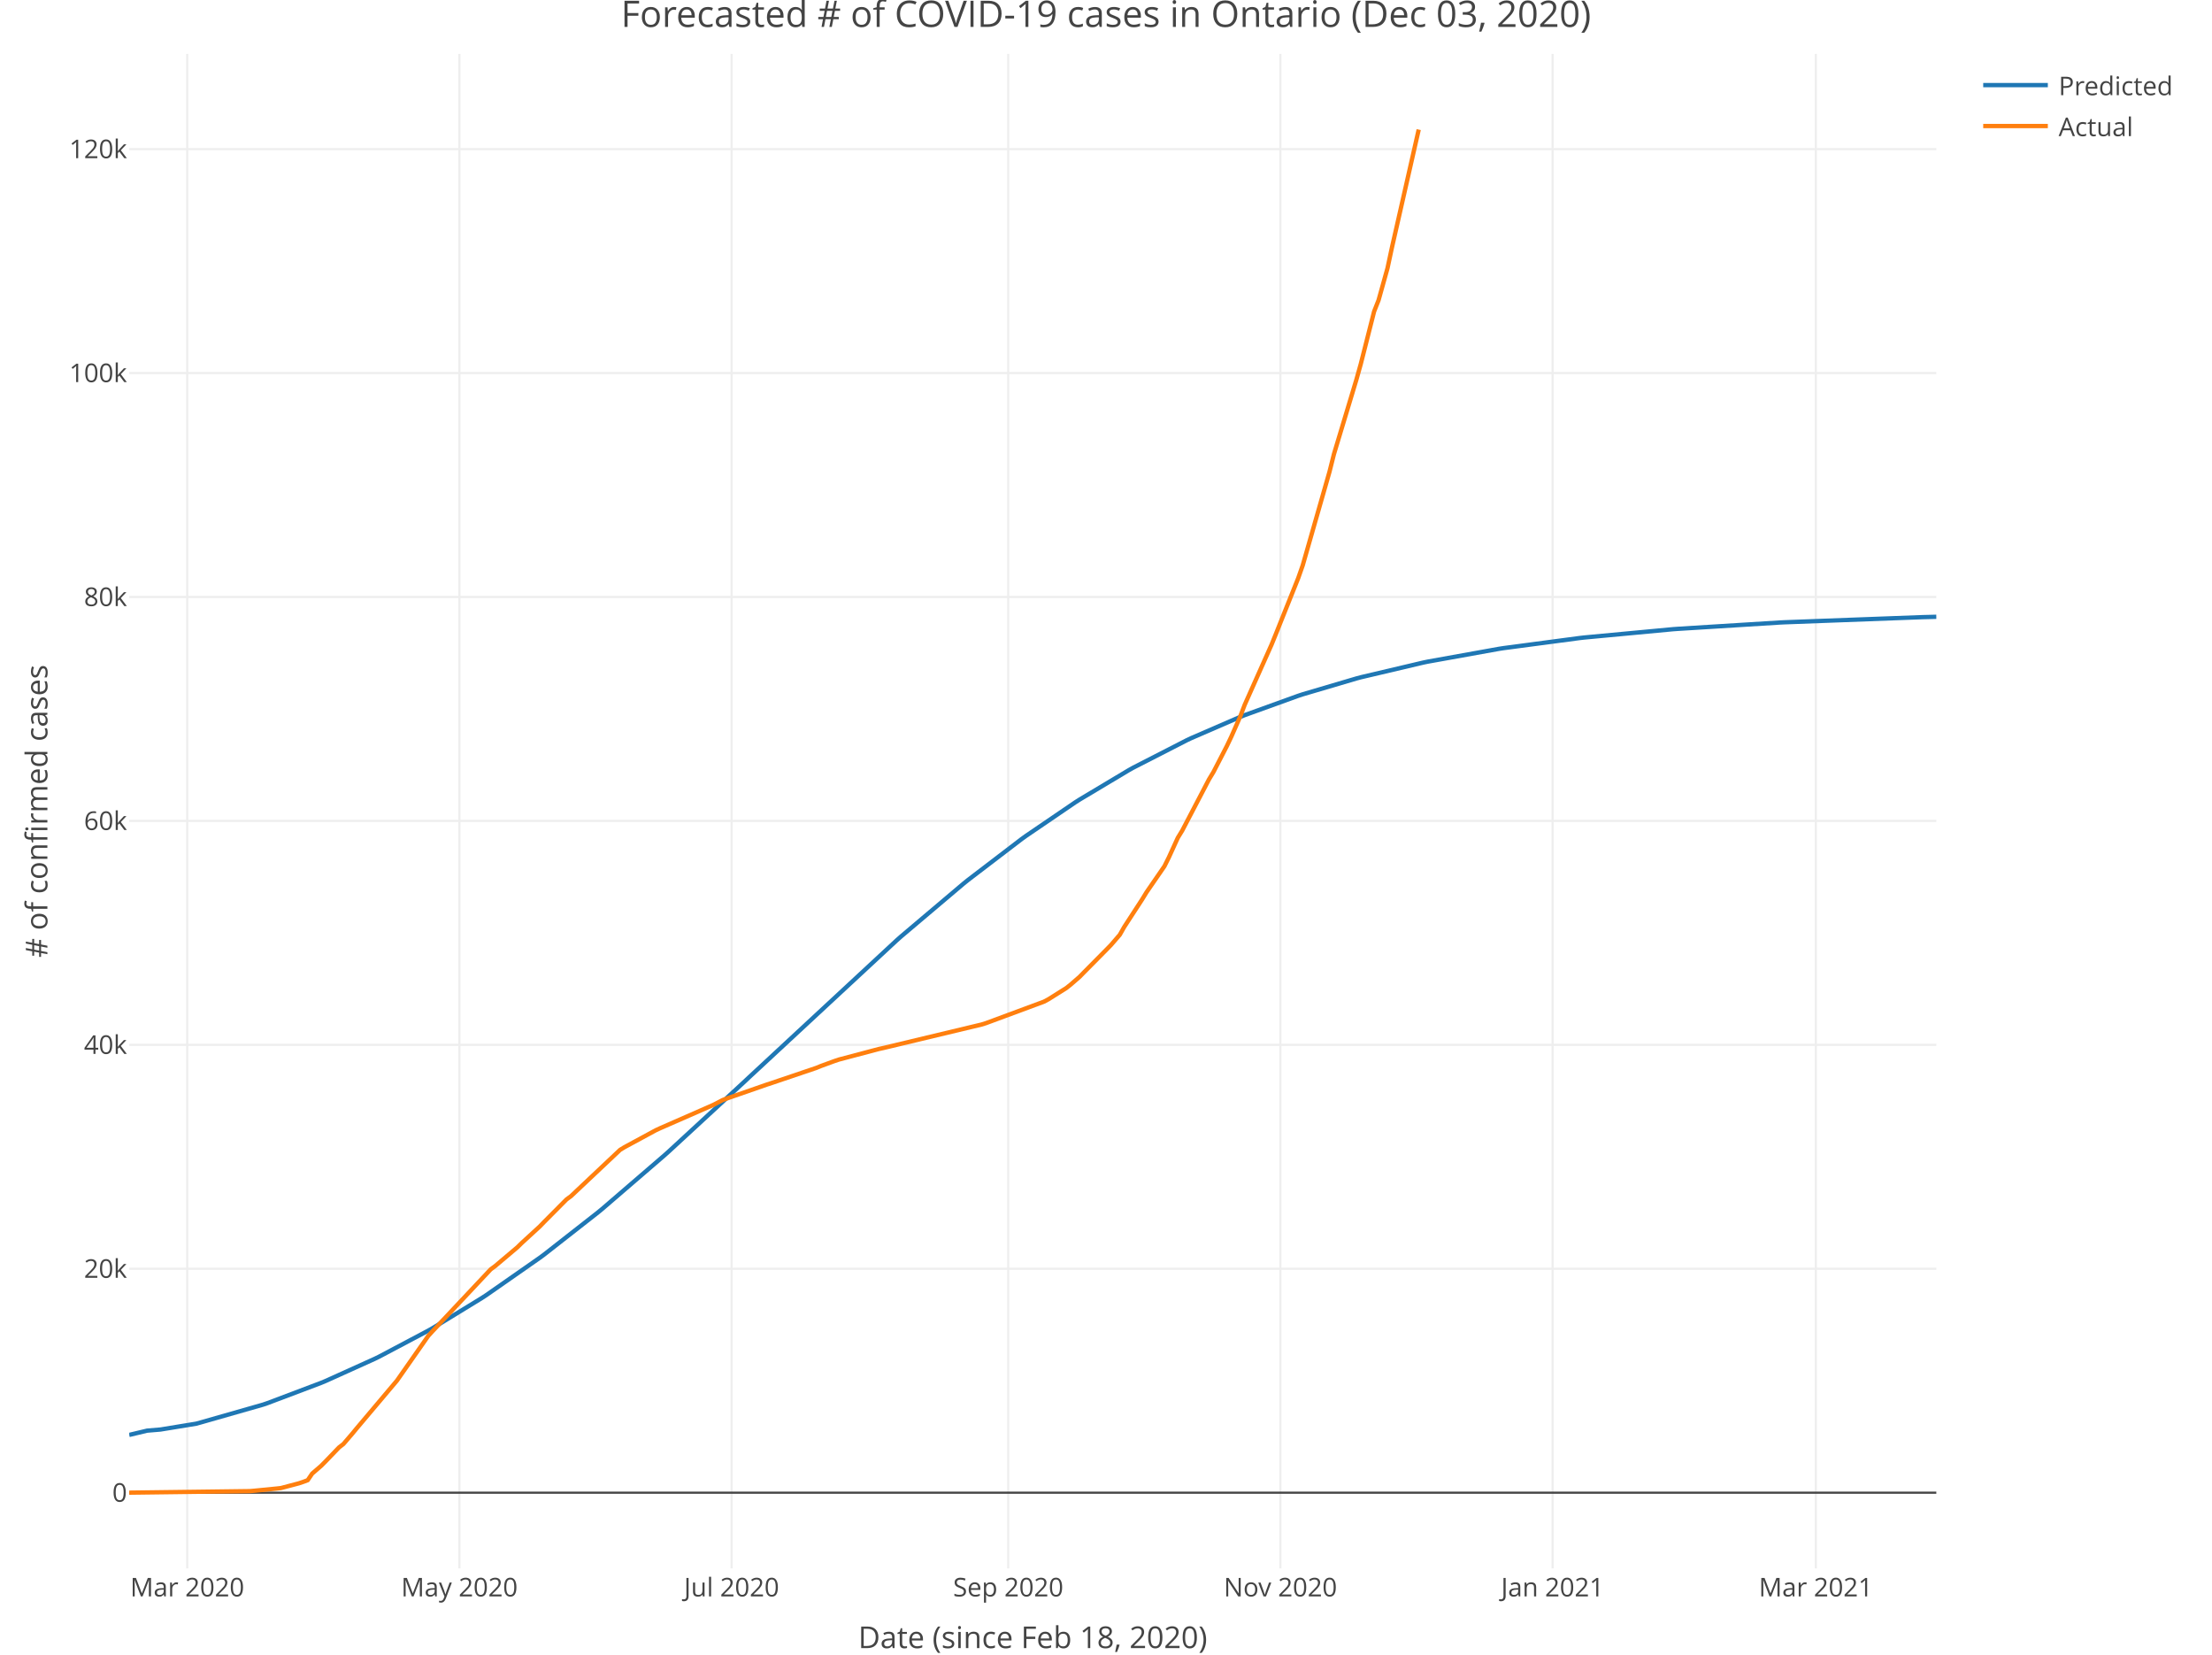
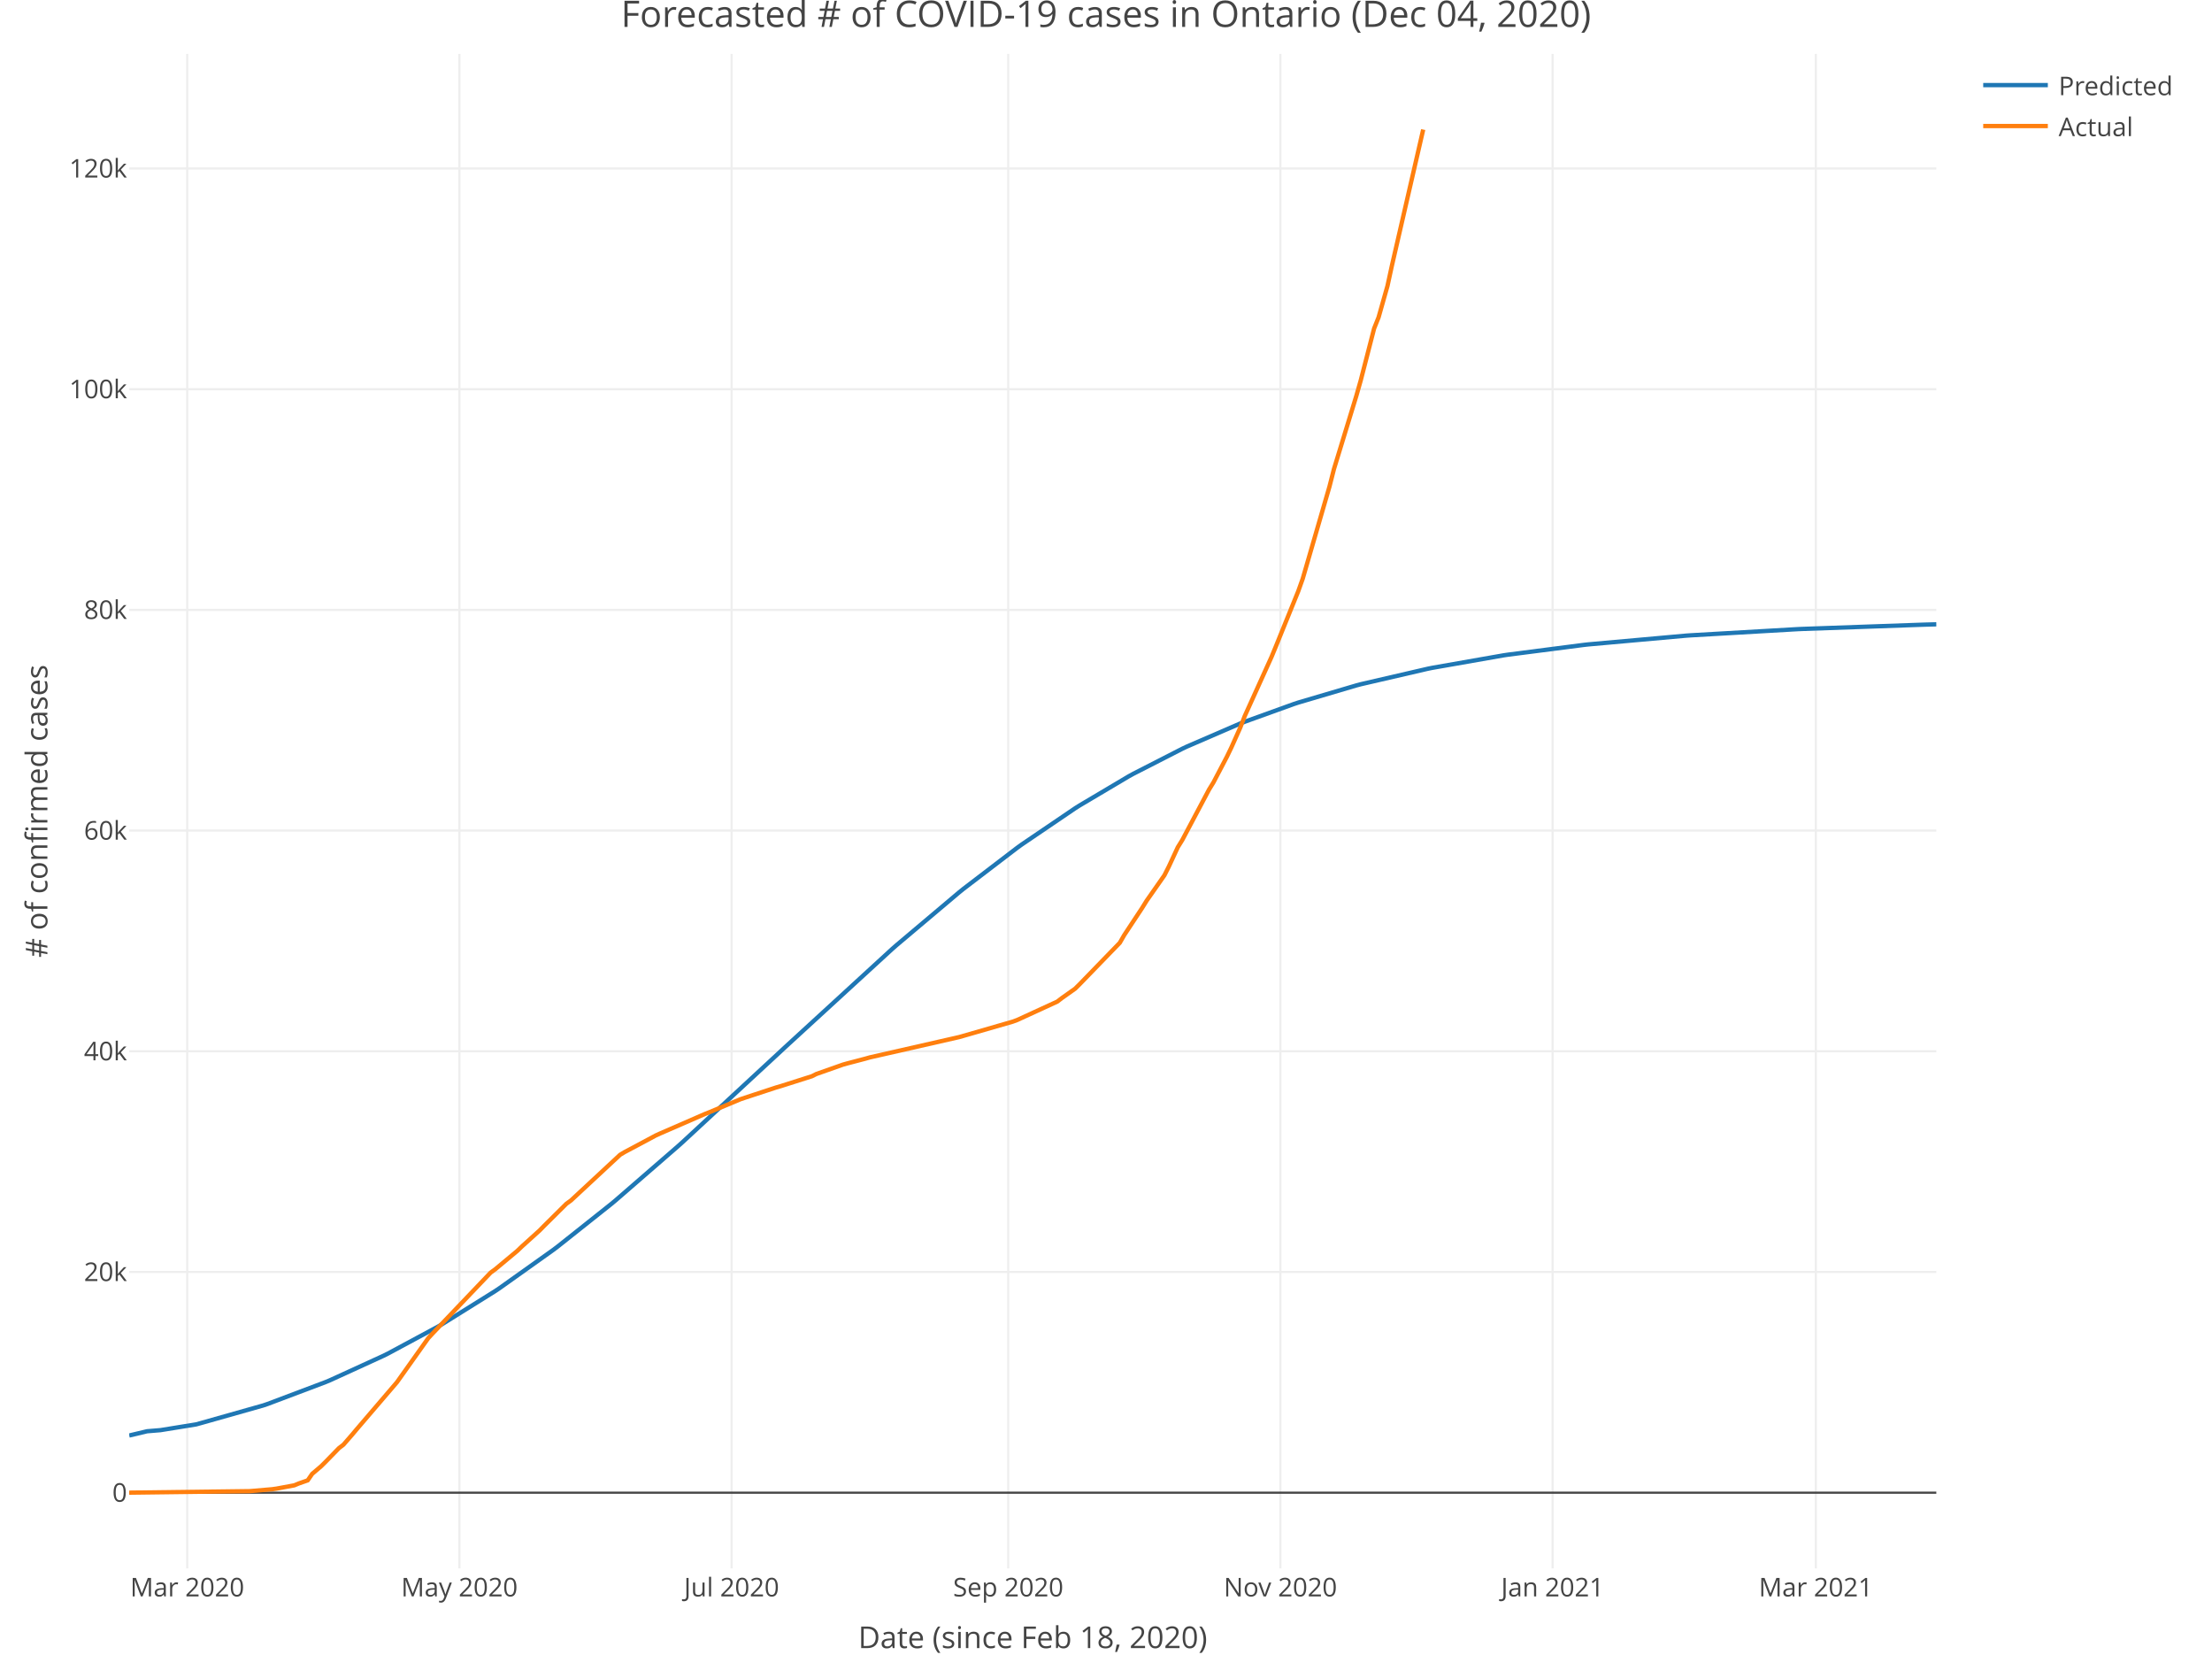
<svg xmlns="http://www.w3.org/2000/svg" class="main-svg" width="1027" height="768" style="" viewBox="0 0 1027 768">
  <rect x="0" y="0" width="1027" height="768" style="fill: rgb(255, 255, 255); fill-opacity: 1;" />
-   <defs id="defs-545c70">
+   <defs id="defs-d196d4">
    <g class="clips">
-       <clipPath id="clip545c70xyplot" class="plotclip">
+       <clipPath id="clipd196d4xyplot" class="plotclip">
        <rect width="839" height="703" />
      </clipPath>
-       <clipPath class="axesclip" id="clip545c70x">
+       <clipPath class="axesclip" id="clipd196d4x">
        <rect x="60" y="0" width="839" height="768" />
      </clipPath>
-       <clipPath class="axesclip" id="clip545c70y">
+       <clipPath class="axesclip" id="clipd196d4y">
        <rect x="0" y="25" width="1027" height="703" />
      </clipPath>
-       <clipPath class="axesclip" id="clip545c70xy">
+       <clipPath class="axesclip" id="clipd196d4xy">
        <rect x="60" y="25" width="839" height="703" />
      </clipPath>
    </g>
    <g class="gradients" />
  </defs>
  <g class="bglayer" />
  <g class="layer-below">
    <g class="imagelayer" />
    <g class="shapelayer" />
  </g>
  <g class="cartesianlayer">
    <g class="subplot xy">
      <g class="layer-subplot">
        <g class="shapelayer" />
        <g class="imagelayer" />
      </g>
      <g class="gridlayer">
        <g class="x">
          <path class="xgrid crisp" transform="translate(86.93,0)" d="M0,25v703" style="stroke: rgb(238, 238, 238); stroke-opacity: 1; stroke-width: 1px;" />
          <path class="xgrid crisp" transform="translate(213.3,0)" d="M0,25v703" style="stroke: rgb(238, 238, 238); stroke-opacity: 1; stroke-width: 1px;" />
          <path class="xgrid crisp" transform="translate(339.67,0)" d="M0,25v703" style="stroke: rgb(238, 238, 238); stroke-opacity: 1; stroke-width: 1px;" />
          <path class="xgrid crisp" transform="translate(468.11,0)" d="M0,25v703" style="stroke: rgb(238, 238, 238); stroke-opacity: 1; stroke-width: 1px;" />
          <path class="xgrid crisp" transform="translate(594.47,0)" d="M0,25v703" style="stroke: rgb(238, 238, 238); stroke-opacity: 1; stroke-width: 1px;" />
          <path class="xgrid crisp" transform="translate(720.84,0)" d="M0,25v703" style="stroke: rgb(238, 238, 238); stroke-opacity: 1; stroke-width: 1px;" />
          <path class="xgrid crisp" transform="translate(843.07,0)" d="M0,25v703" style="stroke: rgb(238, 238, 238); stroke-opacity: 1; stroke-width: 1px;" />
        </g>
        <g class="y">
-           <path class="ygrid crisp" transform="translate(0,588.92)" d="M60,0h839" style="stroke: rgb(238, 238, 238); stroke-opacity: 1; stroke-width: 1px;" />
-           <path class="ygrid crisp" transform="translate(0,484.98)" d="M60,0h839" style="stroke: rgb(238, 238, 238); stroke-opacity: 1; stroke-width: 1px;" />
-           <path class="ygrid crisp" transform="translate(0,381.04)" d="M60,0h839" style="stroke: rgb(238, 238, 238); stroke-opacity: 1; stroke-width: 1px;" />
-           <path class="ygrid crisp" transform="translate(0,277.1)" d="M60,0h839" style="stroke: rgb(238, 238, 238); stroke-opacity: 1; stroke-width: 1px;" />
-           <path class="ygrid crisp" transform="translate(0,173.16)" d="M60,0h839" style="stroke: rgb(238, 238, 238); stroke-opacity: 1; stroke-width: 1px;" />
-           <path class="ygrid crisp" transform="translate(0,69.22)" d="M60,0h839" style="stroke: rgb(238, 238, 238); stroke-opacity: 1; stroke-width: 1px;" />
+           <path class="ygrid crisp" transform="translate(0,590.41)" d="M60,0h839" style="stroke: rgb(238, 238, 238); stroke-opacity: 1; stroke-width: 1px;" />
+           <path class="ygrid crisp" transform="translate(0,487.97)" d="M60,0h839" style="stroke: rgb(238, 238, 238); stroke-opacity: 1; stroke-width: 1px;" />
+           <path class="ygrid crisp" transform="translate(0,385.53)" d="M60,0h839" style="stroke: rgb(238, 238, 238); stroke-opacity: 1; stroke-width: 1px;" />
+           <path class="ygrid crisp" transform="translate(0,283.09)" d="M60,0h839" style="stroke: rgb(238, 238, 238); stroke-opacity: 1; stroke-width: 1px;" />
+           <path class="ygrid crisp" transform="translate(0,180.65)" d="M60,0h839" style="stroke: rgb(238, 238, 238); stroke-opacity: 1; stroke-width: 1px;" />
+           <path class="ygrid crisp" transform="translate(0,78.21)" d="M60,0h839" style="stroke: rgb(238, 238, 238); stroke-opacity: 1; stroke-width: 1px;" />
        </g>
      </g>
      <g class="zerolinelayer">
        <path class="yzl zl crisp" transform="translate(0,692.86)" d="M60,0h839" style="stroke: rgb(68, 68, 68); stroke-opacity: 1; stroke-width: 1px;" />
      </g>
      <path class="xlines-below" />
      <path class="ylines-below" />
      <g class="overlines-below" />
      <g class="xaxislayer-below" />
      <g class="yaxislayer-below" />
      <g class="overaxes-below" />
-       <g class="plot" transform="translate(60, 25)" clip-path="url('#clip545c70xyplot')">
+       <g class="plot" transform="translate(60, 25)" clip-path="url('#clipd196d4xyplot')">
        <g class="scatterlayer mlayer">
-           <g class="trace scatter trace91fd87" style="stroke-miterlimit: 2; opacity: 1;">
+           <g class="trace scatter trace754a5b" style="stroke-miterlimit: 2; opacity: 1;">
            <g class="fills" />
            <g class="errorbars" />
            <g class="lines">
-               <path class="js-line" d="M0,641.04L8.29,639.06L14.5,638.54L31.07,635.83L33.15,635.26L62.15,626.98L64.22,626.27L89.08,616.88L91.15,616.02L113.94,605.73L116.01,604.72L138.8,592.65L140.87,591.47L163.66,577.53L165.73,576.18L190.59,558.83L192.66,557.3L217.52,537.84L219.59,536.14L248.59,511.18L250.66,509.32L285.88,476.84L287.95,474.89L356.32,411.47L358.39,409.64L387.39,385.12L389.46,383.45L414.32,364.46L416.39,362.97L439.18,347.45L441.25,346.13L464.04,332.51L466.11,331.35L490.97,318.61L493.04,317.63L515.83,307.76L517.9,306.94L542.76,297.96L544.83,297.28L569.69,289.94L571.76,289.38L600.77,282.55L602.84,282.12L635.98,276.16L638.05,275.84L673.27,271.17L675.34,270.93L716.78,267.05L718.85,266.9L766.49,263.94L768.57,263.84L832.79,261.45L834.86,261.4L839,261.29" style="vector-effect: non-scaling-stroke; fill: none; stroke: rgb(31, 119, 180); stroke-opacity: 1; stroke-width: 2px; opacity: 1;" />
+               <path class="js-line" d="M0,641.31L8.29,639.34L14.5,638.83L31.07,636.15L33.15,635.58L62.15,627.38L64.22,626.68L91.15,616.52L93.22,615.66L118.08,604.29L120.15,603.26L142.94,591L145.01,589.8L169.87,574.3L171.94,572.91L196.8,555.21L198.87,553.65L223.73,533.9L225.8,532.18L254.81,507.02L256.88,505.16L302.45,462.99L304.53,461.05L354.24,415.47L356.32,413.65L385.32,389.19L387.39,387.52L412.25,368.53L414.32,367.03L439.18,350.17L441.25,348.86L464.04,335.35L466.11,334.21L488.9,322.55L490.97,321.57L515.83,310.82L517.9,310.01L540.69,301.79L542.76,301.11L569.69,293.16L571.76,292.61L602.84,285.42L604.91,285L638.05,279.19L640.13,278.88L675.34,274.34L677.41,274.11L722.99,270.03L725.06,269.89L774.78,267.02L776.85,266.93L832.79,264.96L834.86,264.9L839,264.79" style="vector-effect: non-scaling-stroke; fill: none; stroke: rgb(31, 119, 180); stroke-opacity: 1; stroke-width: 2px; opacity: 1;" />
            </g>
            <g class="points" />
            <g class="text" />
          </g>
-           <g class="trace scatter trace292b40" style="stroke-miterlimit: 2; opacity: 1;">
+           <g class="trace scatter trace278eb7" style="stroke-miterlimit: 2; opacity: 1;">
            <g class="fills" />
            <g class="errorbars" />
            <g class="lines">
-               <path class="js-line" d="M0,667.84L55.93,667.13L58,666.96L68.36,665.94L70.43,665.71L78.72,663.52L80.79,662.83L82.86,662.05L84.94,658.99L89.08,655.42L91.15,653.34L97.37,646.87L99.44,645.26L103.58,640.44L105.65,637.93L124.3,615.83L126.37,612.88L138.8,595.12L140.87,592.85L167.8,564.21L169.87,562.68L180.23,553.93L182.3,551.9L190.59,544.3L192.66,542.16L203.02,531.74L205.09,530.22L227.88,508.74L229.95,507.48L244.45,499.63L246.52,498.67L269.31,488.69L271.38,487.76L275.52,485.61L277.6,484.83L296.24,478.35L298.31,477.68L319.03,470.67L321.1,469.82L327.31,467.55L329.39,466.84L348.03,461.91L350.1,461.46L395.68,450.56L397.75,449.92L424.68,439.94L426.75,438.84L435.04,433.64L437.11,432L441.25,428.4L443.32,426.28L453.68,415.82L455.75,413.7L459.9,408.89L461.97,405.25L470.25,392.52L472.33,389.13L480.61,377.11L482.68,372.97L486.83,363.89L488.9,360.51L501.33,336.74L503.4,333.32L509.61,321.29L511.69,316.92L515.83,307.55L517.9,302.13L530.33,274.29L532.4,269.21L542.76,243.3L544.83,237.42L557.26,194L559.33,185.78L569.69,151.43L571.76,144.06L577.98,119.57L580.05,114.33L584.19,99.51L586.26,89.87L598.69,35.15" style="vector-effect: non-scaling-stroke; fill: none; stroke: rgb(255, 127, 14); stroke-opacity: 1; stroke-width: 2px; opacity: 1;" />
+               <path class="js-line" d="M0,667.84L55.93,667.14L58,666.97L66.29,666.26L68.36,665.97L76.65,664.44L78.72,663.58L82.86,662.13L84.94,659.12L89.08,655.6L91.15,653.55L97.37,647.17L99.44,645.59L103.58,640.83L105.65,638.36L124.3,616.58L126.37,613.67L138.8,596.17L140.87,593.93L167.8,565.7L169.87,564.2L180.23,555.57L182.3,553.57L190.59,546.08L192.66,543.97L203.02,533.7L205.09,532.21L227.88,511.03L229.95,509.79L244.45,502.05L246.52,501.11L267.24,492.09L269.31,491.27L283.81,485.22L285.88,484.52L300.38,479.76L302.45,479.16L316.96,474.55L319.03,473.51L331.46,469.13L333.53,468.56L341.81,466.39L343.89,465.8L385.32,456.38L387.39,455.79L410.18,449.22L412.25,448.46L430.89,439.9L432.97,438.3L439.18,433.9L441.25,431.85L459.9,412.62L461.97,409.03L470.25,396.49L472.33,393.14L480.61,381.3L482.68,377.22L486.83,368.27L488.9,364.94L501.33,341.51L503.4,338.14L509.61,326.29L511.69,321.98L515.83,312.74L517.9,307.4L530.33,279.96L532.4,274.96L542.76,249.42L544.83,243.62L557.26,200.83L559.33,192.73L569.69,158.87L571.76,151.6L577.98,127.47L580.05,122.31L584.19,107.7L586.26,98.2L600.77,35.15" style="vector-effect: non-scaling-stroke; fill: none; stroke: rgb(255, 127, 14); stroke-opacity: 1; stroke-width: 2px; opacity: 1;" />
            </g>
            <g class="points" />
            <g class="text" />
          </g>
        </g>
      </g>
      <g class="overplot" />
      <path class="xlines-above crisp" style="fill: none;" d="M0,0" />
      <path class="ylines-above crisp" style="fill: none;" d="M0,0" />
      <g class="overlines-above" />
      <g class="xaxislayer-above">
        <g class="xtick">
          <text text-anchor="middle" x="0" y="741" transform="translate(86.93,0)" style="font-family: 'Open Sans', verdana, arial, sans-serif; font-size: 12px; fill: rgb(68, 68, 68); fill-opacity: 1; white-space: pre;">Mar 2020</text>
        </g>
        <g class="xtick">
          <text text-anchor="middle" x="0" y="741" transform="translate(213.3,0)" style="font-family: 'Open Sans', verdana, arial, sans-serif; font-size: 12px; fill: rgb(68, 68, 68); fill-opacity: 1; white-space: pre;">May 2020</text>
        </g>
        <g class="xtick">
          <text text-anchor="middle" x="0" y="741" transform="translate(339.67,0)" style="font-family: 'Open Sans', verdana, arial, sans-serif; font-size: 12px; fill: rgb(68, 68, 68); fill-opacity: 1; white-space: pre;">Jul 2020</text>
        </g>
        <g class="xtick">
          <text text-anchor="middle" x="0" y="741" transform="translate(468.11,0)" style="font-family: 'Open Sans', verdana, arial, sans-serif; font-size: 12px; fill: rgb(68, 68, 68); fill-opacity: 1; white-space: pre;">Sep 2020</text>
        </g>
        <g class="xtick">
          <text text-anchor="middle" x="0" y="741" transform="translate(594.47,0)" style="font-family: 'Open Sans', verdana, arial, sans-serif; font-size: 12px; fill: rgb(68, 68, 68); fill-opacity: 1; white-space: pre;">Nov 2020</text>
        </g>
        <g class="xtick">
          <text text-anchor="middle" x="0" y="741" transform="translate(720.84,0)" style="font-family: 'Open Sans', verdana, arial, sans-serif; font-size: 12px; fill: rgb(68, 68, 68); fill-opacity: 1; white-space: pre;">Jan 2021</text>
        </g>
        <g class="xtick">
          <text text-anchor="middle" x="0" y="741" transform="translate(843.07,0)" style="font-family: 'Open Sans', verdana, arial, sans-serif; font-size: 12px; fill: rgb(68, 68, 68); fill-opacity: 1; white-space: pre;">Mar 2021</text>
        </g>
      </g>
      <g class="yaxislayer-above">
        <g class="ytick">
          <text text-anchor="end" x="59" y="4.2" transform="translate(0,692.86)" style="font-family: 'Open Sans', verdana, arial, sans-serif; font-size: 12px; fill: rgb(68, 68, 68); fill-opacity: 1; white-space: pre;">0</text>
        </g>
        <g class="ytick">
-           <text text-anchor="end" x="59" y="4.2" transform="translate(0,588.92)" style="font-family: 'Open Sans', verdana, arial, sans-serif; font-size: 12px; fill: rgb(68, 68, 68); fill-opacity: 1; white-space: pre;">20k</text>
+           <text text-anchor="end" x="59" y="4.2" transform="translate(0,590.41)" style="font-family: 'Open Sans', verdana, arial, sans-serif; font-size: 12px; fill: rgb(68, 68, 68); fill-opacity: 1; white-space: pre;">20k</text>
        </g>
        <g class="ytick">
-           <text text-anchor="end" x="59" y="4.2" transform="translate(0,484.98)" style="font-family: 'Open Sans', verdana, arial, sans-serif; font-size: 12px; fill: rgb(68, 68, 68); fill-opacity: 1; white-space: pre;">40k</text>
+           <text text-anchor="end" x="59" y="4.2" transform="translate(0,487.97)" style="font-family: 'Open Sans', verdana, arial, sans-serif; font-size: 12px; fill: rgb(68, 68, 68); fill-opacity: 1; white-space: pre;">40k</text>
        </g>
        <g class="ytick">
-           <text text-anchor="end" x="59" y="4.2" transform="translate(0,381.04)" style="font-family: 'Open Sans', verdana, arial, sans-serif; font-size: 12px; fill: rgb(68, 68, 68); fill-opacity: 1; white-space: pre;">60k</text>
+           <text text-anchor="end" x="59" y="4.2" transform="translate(0,385.53)" style="font-family: 'Open Sans', verdana, arial, sans-serif; font-size: 12px; fill: rgb(68, 68, 68); fill-opacity: 1; white-space: pre;">60k</text>
        </g>
        <g class="ytick">
-           <text text-anchor="end" x="59" y="4.2" transform="translate(0,277.1)" style="font-family: 'Open Sans', verdana, arial, sans-serif; font-size: 12px; fill: rgb(68, 68, 68); fill-opacity: 1; white-space: pre;">80k</text>
+           <text text-anchor="end" x="59" y="4.2" transform="translate(0,283.09)" style="font-family: 'Open Sans', verdana, arial, sans-serif; font-size: 12px; fill: rgb(68, 68, 68); fill-opacity: 1; white-space: pre;">80k</text>
        </g>
        <g class="ytick">
-           <text text-anchor="end" x="59" y="4.2" transform="translate(0,173.16)" style="font-family: 'Open Sans', verdana, arial, sans-serif; font-size: 12px; fill: rgb(68, 68, 68); fill-opacity: 1; white-space: pre;">100k</text>
+           <text text-anchor="end" x="59" y="4.2" transform="translate(0,180.65)" style="font-family: 'Open Sans', verdana, arial, sans-serif; font-size: 12px; fill: rgb(68, 68, 68); fill-opacity: 1; white-space: pre;">100k</text>
        </g>
        <g class="ytick">
-           <text text-anchor="end" x="59" y="4.2" transform="translate(0,69.22)" style="font-family: 'Open Sans', verdana, arial, sans-serif; font-size: 12px; fill: rgb(68, 68, 68); fill-opacity: 1; white-space: pre;">120k</text>
+           <text text-anchor="end" x="59" y="4.2" transform="translate(0,78.21)" style="font-family: 'Open Sans', verdana, arial, sans-serif; font-size: 12px; fill: rgb(68, 68, 68); fill-opacity: 1; white-space: pre;">120k</text>
        </g>
      </g>
      <g class="overaxes-above" />
    </g>
  </g>
  <g class="polarlayer" />
  <g class="ternarylayer" />
  <g class="geolayer" />
  <g class="funnelarealayer" />
  <g class="pielayer" />
  <g class="treemaplayer" />
  <g class="sunburstlayer" />
  <g class="glimages" />
-   <defs id="topdefs-545c70">
+   <defs id="topdefs-d196d4">
    <g class="clips" />
-     <clipPath id="legend545c70">
+     <clipPath id="legendd196d4">
      <rect width="101" height="48" x="0" y="0" />
    </clipPath>
  </defs>
  <g class="layer-above">
    <g class="imagelayer" />
    <g class="shapelayer" />
  </g>
  <g class="infolayer">
    <g class="legend" pointer-events="all" transform="translate(915.78, 25)">
      <rect class="bg" shape-rendering="crispEdges" style="stroke: rgb(68, 68, 68); stroke-opacity: 1; fill: rgb(255, 255, 255); fill-opacity: 1; stroke-width: 0px;" width="101" height="48" x="0" y="0" />
-       <g class="scrollbox" transform="translate(0, 0)" clip-path="url('#legend545c70')">
+       <g class="scrollbox" transform="translate(0, 0)" clip-path="url('#legendd196d4')">
        <g class="groups">
          <g class="traces" style="opacity: 1;" transform="translate(0, 14.5)">
            <text class="legendtext user-select-none" text-anchor="start" x="40" y="4.68" style="font-family: 'Open Sans', verdana, arial, sans-serif; font-size: 12px; fill: rgb(68, 68, 68); fill-opacity: 1; white-space: pre;">Predicted</text>
            <g class="layers" style="opacity: 1;">
              <g class="legendfill" />
              <g class="legendlines">
                <path class="js-line" d="M5,0h30" style="fill: none; stroke: rgb(31, 119, 180); stroke-opacity: 1; stroke-width: 2px;" />
              </g>
              <g class="legendsymbols">
                <g class="legendpoints" />
              </g>
            </g>
            <rect class="legendtoggle" pointer-events="all" x="0" y="-9.5" width="95.891" height="19" style="cursor: pointer; fill: rgb(0, 0, 0); fill-opacity: 0;" />
          </g>
          <g class="traces" style="opacity: 1;" transform="translate(0, 33.5)">
            <text class="legendtext user-select-none" text-anchor="start" x="40" y="4.68" style="font-family: 'Open Sans', verdana, arial, sans-serif; font-size: 12px; fill: rgb(68, 68, 68); fill-opacity: 1; white-space: pre;">Actual</text>
            <g class="layers" style="opacity: 1;">
              <g class="legendfill" />
              <g class="legendlines">
                <path class="js-line" d="M5,0h30" style="fill: none; stroke: rgb(255, 127, 14); stroke-opacity: 1; stroke-width: 2px;" />
              </g>
              <g class="legendsymbols">
                <g class="legendpoints" />
              </g>
            </g>
            <rect class="legendtoggle" pointer-events="all" x="0" y="-9.5" width="95.891" height="19" style="cursor: pointer; fill: rgb(0, 0, 0); fill-opacity: 0;" />
          </g>
        </g>
      </g>
      <rect class="scrollbar" rx="20" ry="3" width="0" height="0" style="fill: rgb(128, 139, 164); fill-opacity: 1;" x="0" y="0" />
    </g>
    <g class="g-gtitle">
-       <text class="gtitle" x="513.5" y="12.5" text-anchor="middle" dy="0em" style="font-family: 'Open Sans', verdana, arial, sans-serif; font-size: 17px; fill: rgb(68, 68, 68); opacity: 1; font-weight: normal; white-space: pre;">Forecasted # of COVID-19 cases in Ontario (Dec 03, 2020)</text>
+       <text class="gtitle" x="513.5" y="12.5" text-anchor="middle" dy="0em" style="font-family: 'Open Sans', verdana, arial, sans-serif; font-size: 17px; fill: rgb(68, 68, 68); opacity: 1; font-weight: normal; white-space: pre;">Forecasted # of COVID-19 cases in Ontario (Dec 04, 2020)</text>
    </g>
    <g class="g-xtitle" transform="translate(0,-15)">
      <text class="xtitle" x="479.5" y="780" text-anchor="middle" style="font-family: 'Open Sans', verdana, arial, sans-serif; font-size: 14px; fill: rgb(68, 68, 68); opacity: 1; font-weight: normal; white-space: pre;">Date (since Feb 18, 2020)</text>
    </g>
    <g class="g-ytitle">
      <text class="ytitle" transform="rotate(-90,22,376.5)" x="22" y="376.5" text-anchor="middle" style="font-family: 'Open Sans', verdana, arial, sans-serif; font-size: 14px; fill: rgb(68, 68, 68); opacity: 1; font-weight: normal; white-space: pre;"># of confirmed cases</text>
    </g>
  </g>
</svg>
